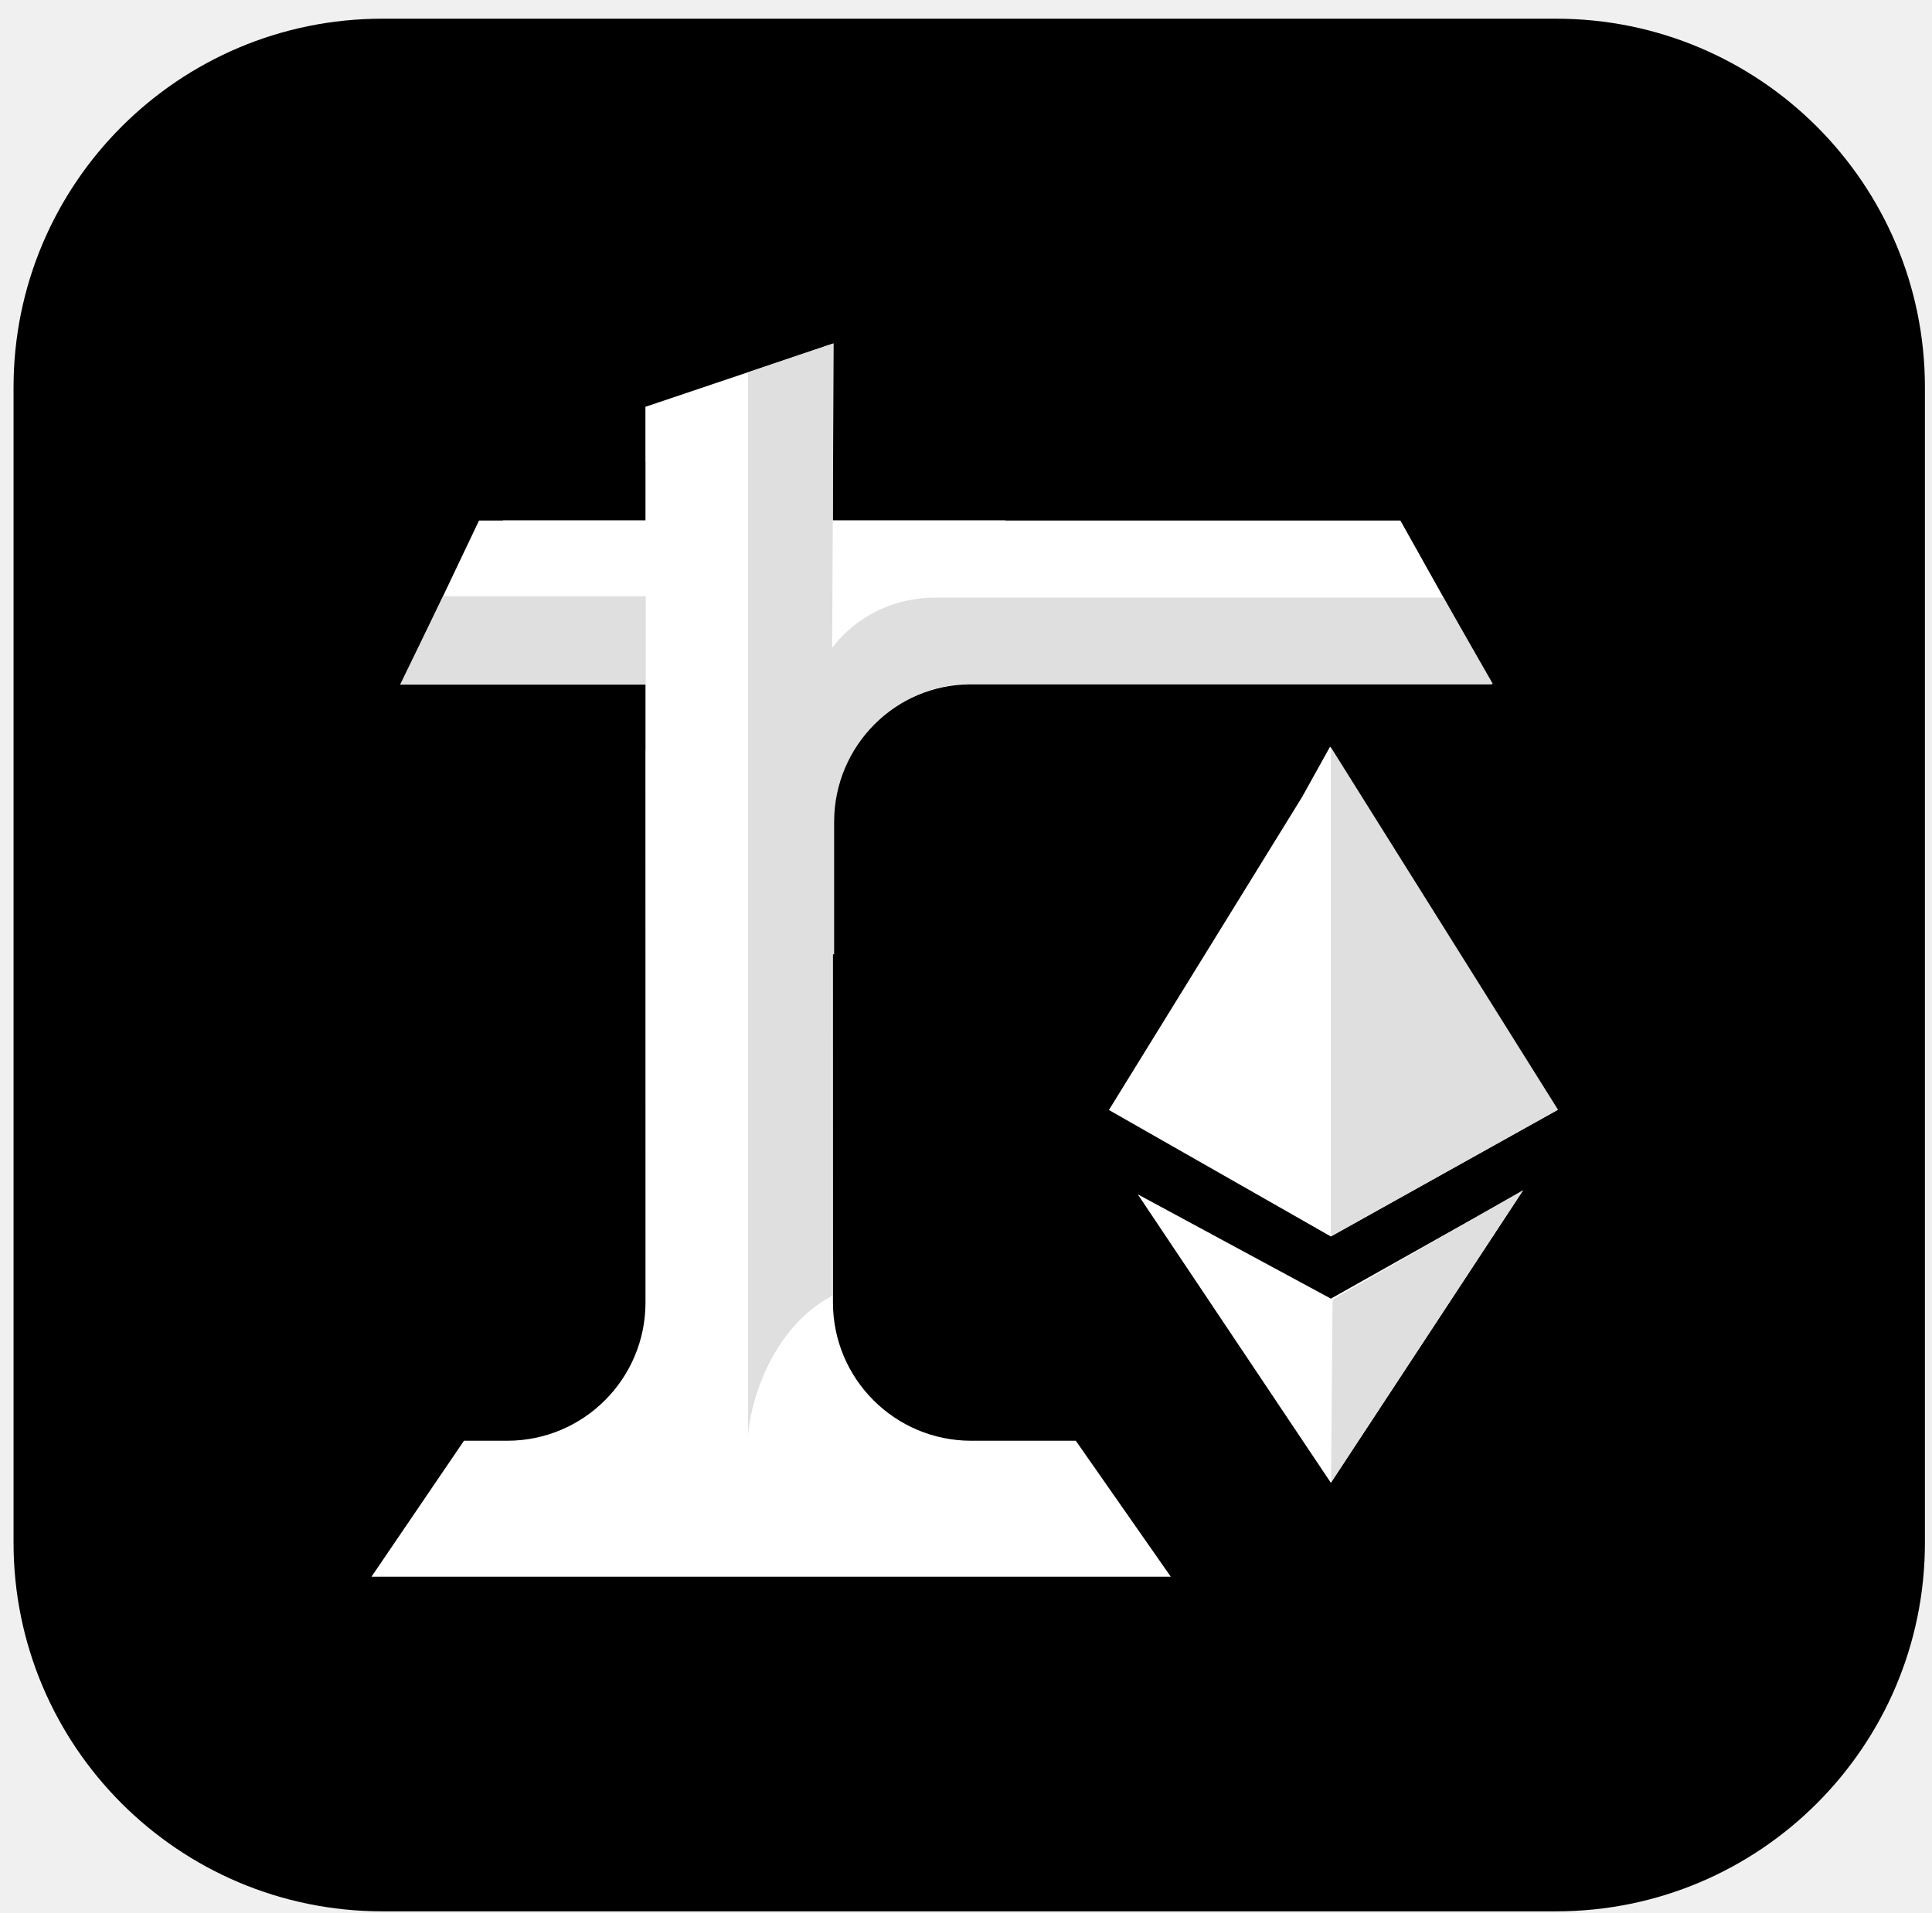
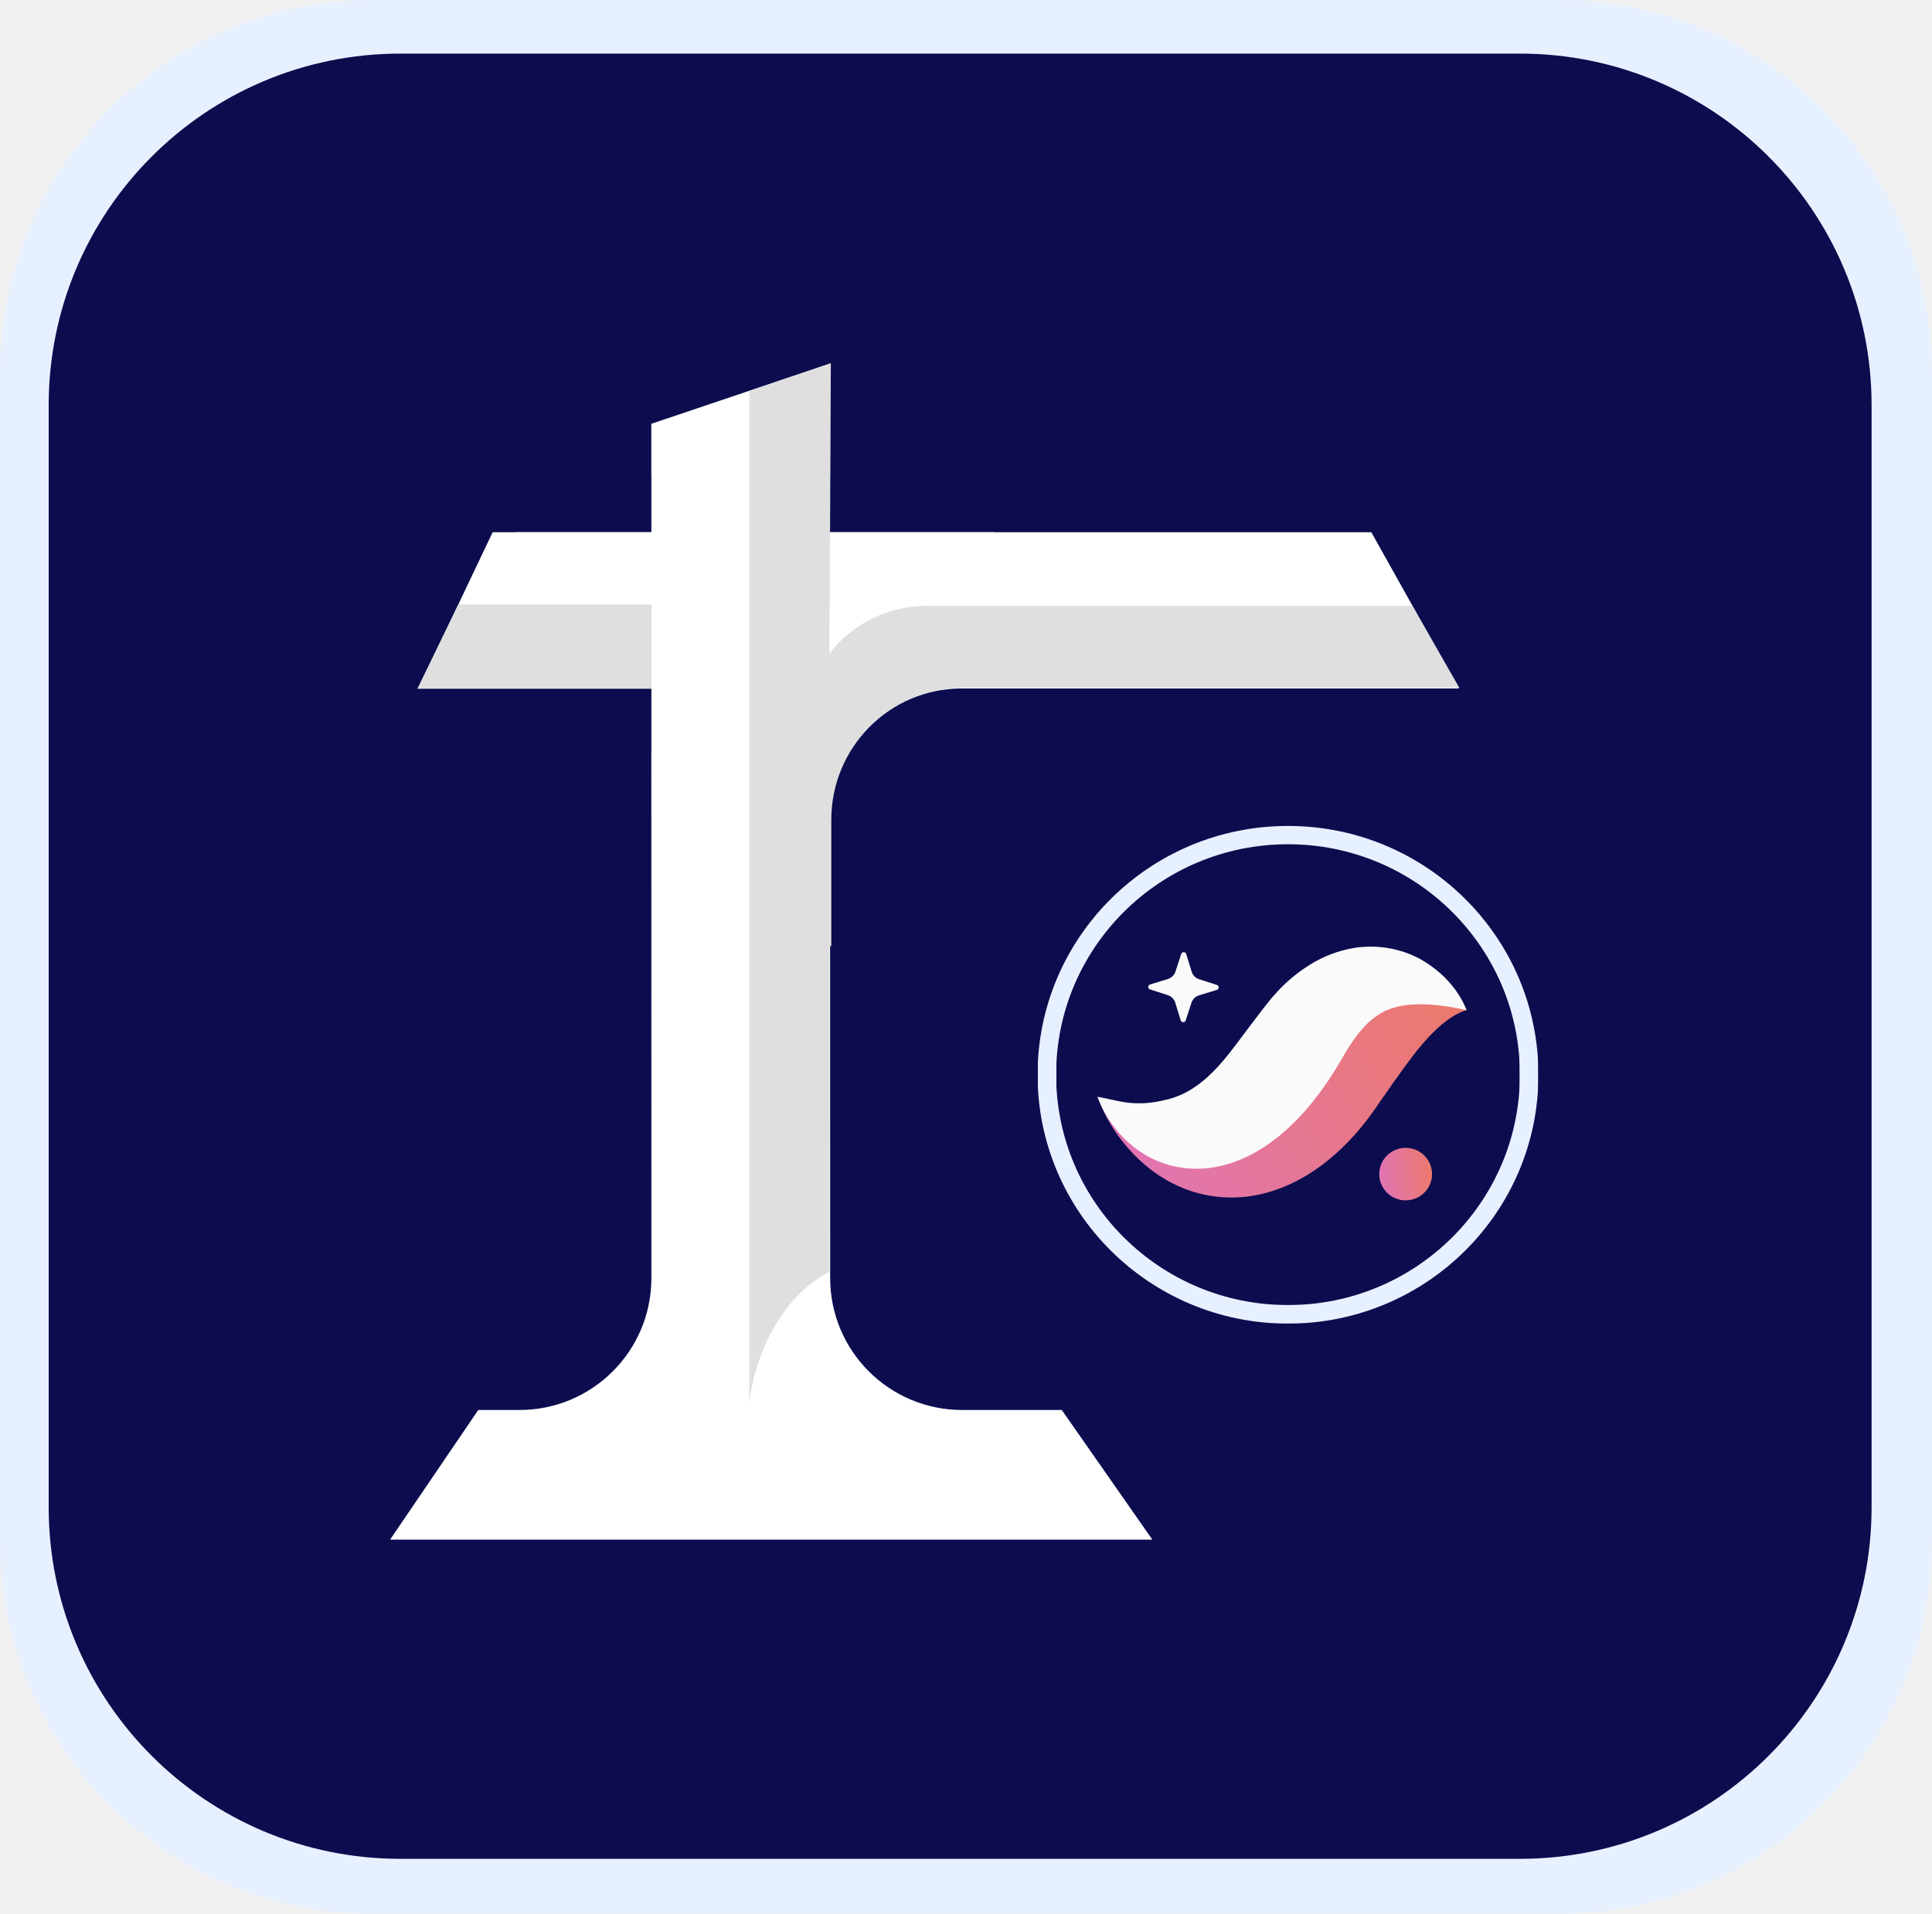
- <svg xmlns="http://www.w3.org/2000/svg" width="103" height="102" viewBox="0 0 103 102" fill="none">
-   <rect x="0.722" y="0.997" width="101.901" height="100.925" rx="19.661" fill="black" />
-   <path d="M69.415 42.505L70.912 39.812L72.544 42.505L83.024 59.191L70.953 65.936L59.119 59.191L69.415 42.505Z" fill="white" />
-   <path d="M70.953 69.25L60.658 63.688L70.953 79.072L81.184 63.498L70.953 69.25Z" fill="white" />
-   <path d="M70.953 65.926V41.853V39.85L83.063 59.178L70.953 65.926Z" fill="#DFDFDF" />
-   <path d="M70.962 79.05L71.041 69.297L81.206 63.463L70.962 79.05Z" fill="#DFDFDF" />
-   <path d="M34.409 21.693V24.613H34.413L34.412 27.747H26.809L26.809 27.757H25.538L21.384 36.491H34.413V39.972H34.409L34.413 69.455C34.413 73.527 31.113 76.828 27.041 76.828H24.735L19.806 84.077H62.417L57.354 76.828H51.779C47.708 76.828 44.407 73.527 44.407 69.455L44.402 43.665C44.507 39.708 47.73 36.527 51.705 36.491H79.548L74.658 27.757H53.602L53.602 27.747L44.399 27.747L44.399 24.613H44.402V18.325L34.409 21.693Z" fill="white" />
-   <path d="M39.882 19.852V76.55C39.973 74.964 41.047 70.855 44.365 69.103V50.867L44.47 50.9V43.831C44.47 39.759 47.771 36.458 51.843 36.458H79.581L76.951 31.866H49.908C46.129 31.866 44.365 34.556 44.365 34.556L44.444 18.307L39.882 19.852Z" fill="#DFDFDF" />
-   <path d="M23.622 31.793L21.329 36.508H34.425V31.793H23.622Z" fill="#DFDFDF" />
+ <svg xmlns="http://www.w3.org/2000/svg" width="108" height="107" viewBox="0 0 108 107" fill="none">
+   <path d="M87.163 0H20.837C9.329 0 0 9.332 0 20.844V86.156C0 97.668 9.329 107 20.837 107H87.163C98.671 107 108 97.668 108 86.156V20.844C108 9.332 98.671 0 87.163 0Z" fill="#E7F0FE" />
+   <g clip-path="url(#clip0_2003_31)">
+     <path d="M84.963 2.997H22.383C11.525 2.997 2.722 11.799 2.722 22.658V84.261C2.722 95.12 11.525 103.922 22.383 103.922H84.963C95.821 103.922 104.623 95.12 104.623 84.261V22.658C104.623 11.799 95.821 2.997 84.963 2.997Z" fill="#0C0C4F" />
+     <path d="M36.409 23.693V26.613H36.413L36.412 29.747H28.809V29.757H27.538L23.384 38.491H36.413V41.972H36.409L36.413 71.455C36.413 75.527 33.113 78.828 29.041 78.828H26.735L21.806 86.077H64.417L59.354 78.828H53.779C49.708 78.828 46.407 75.527 46.407 71.455L46.402 45.665C46.507 41.708 49.73 38.527 53.705 38.491H81.548L76.658 29.757H55.602V29.747L46.399 29.747L46.399 26.613H46.402V20.325L36.409 23.693Z" fill="white" />
+     <path d="M41.882 21.852V78.55C41.973 76.964 43.047 72.855 46.365 71.103V52.867L46.47 52.9V45.831C46.47 41.759 49.771 38.458 53.843 38.458H81.581L78.951 33.866H51.908C48.129 33.866 46.365 36.556 46.365 36.556L46.444 20.307L41.882 21.852Z" fill="#DFDFDF" />
+     <path d="M25.622 33.793L23.329 38.508H36.425V33.793H25.622Z" fill="#DFDFDF" />
+     <g clip-path="url(#clip1_2003_31)">
+       <mask id="mask0_2003_31" style="mask-type:luminance" maskUnits="userSpaceOnUse" x="58" y="46" width="28" height="28">
+         <path d="M86 46H58V74H86V46Z" fill="white" />
+       </mask>
+       <g mask="url(#mask0_2003_31)">
+         <path fill-rule="evenodd" clip-rule="evenodd" d="M58 60.088C58 67.771 64.268 74 72 74C79.732 74 86 67.771 86 60.088C86 52.405 79.732 46.176 72 46.176C64.268 46.176 58 52.405 58 60.088Z" fill="#E7F0FE" />
+       </g>
+       <g clip-path="url(#clip2_2003_31)">
+         <mask id="mask1_2003_31" style="mask-type:luminance" maskUnits="userSpaceOnUse" x="59" y="47" width="26" height="26">
+           <path d="M84.963 47.037H59.037V72.963H84.963V47.037Z" fill="white" />
+         </mask>
+         <g mask="url(#mask1_2003_31)">
+           <path fill-rule="evenodd" clip-rule="evenodd" d="M59.037 60.081C59.037 67.196 64.841 72.963 72 72.963C79.159 72.963 84.963 67.196 84.963 60.081C84.963 52.967 79.159 47.2 72 47.2C64.841 47.2 59.037 52.967 59.037 60.081Z" fill="#0C0C4F" />
+           <path fill-rule="evenodd" clip-rule="evenodd" d="M66.282 57.046L66.602 56.064C66.667 55.864 66.826 55.708 67.028 55.647L68.021 55.343C68.159 55.302 68.16 55.109 68.023 55.065L67.034 54.747C66.834 54.682 66.677 54.525 66.615 54.324L66.31 53.337C66.268 53.201 66.074 53.199 66.03 53.335L65.71 54.317C65.645 54.517 65.486 54.672 65.284 54.734L64.291 55.037C64.153 55.079 64.152 55.272 64.289 55.316L65.278 55.634C65.478 55.698 65.635 55.856 65.697 56.057L66.002 57.044C66.044 57.18 66.238 57.182 66.282 57.046Z" fill="#FAFAFA" />
+           <path fill-rule="evenodd" clip-rule="evenodd" d="M81.985 56.474C81.575 56.019 80.936 55.763 80.315 55.658C79.688 55.557 79.032 55.566 78.413 55.675C77.162 55.886 76.025 56.401 75.034 57.036C74.519 57.347 74.08 57.708 73.625 58.075C73.406 58.261 73.206 58.459 72.998 58.654L72.43 59.216C71.812 59.858 71.203 60.442 70.614 60.927C70.022 61.409 69.469 61.775 68.924 62.031C68.379 62.288 67.796 62.439 67.037 62.464C66.284 62.49 65.393 62.355 64.44 62.132C63.482 61.91 62.475 61.594 61.351 61.322C61.743 62.403 62.334 63.359 63.093 64.232C63.86 65.091 64.818 65.873 66.049 66.388C67.262 66.914 68.787 67.103 70.212 66.818C71.642 66.544 72.896 65.887 73.91 65.127C74.926 64.359 75.749 63.484 76.442 62.575C76.633 62.324 76.734 62.183 76.873 61.987L77.256 61.424C77.522 61.075 77.764 60.678 78.027 60.333C78.543 59.61 79.052 58.887 79.644 58.222C79.941 57.884 80.255 57.562 80.626 57.251C80.811 57.1 81.01 56.952 81.231 56.818C81.456 56.674 81.693 56.561 81.985 56.474Z" fill="url(#paint0_linear_2003_31)" />
+           <path fill-rule="evenodd" clip-rule="evenodd" d="M81.985 56.475C81.545 55.372 80.727 54.443 79.629 53.758C78.538 53.08 77.022 52.734 75.52 53.029C74.778 53.171 74.06 53.446 73.429 53.812C72.801 54.176 72.238 54.614 71.751 55.084C71.508 55.32 71.287 55.566 71.068 55.814L70.5 56.534L69.622 57.693C68.503 59.184 67.297 60.932 65.32 61.45C63.378 61.958 62.536 61.508 61.351 61.322C61.568 61.878 61.836 62.418 62.2 62.893C62.557 63.377 62.979 63.832 63.503 64.222C63.768 64.41 64.048 64.595 64.359 64.751C64.668 64.903 65.002 65.036 65.358 65.137C66.066 65.33 66.863 65.397 67.635 65.293C68.407 65.191 69.146 64.948 69.791 64.625C70.441 64.305 71.007 63.915 71.513 63.504C72.518 62.675 73.3 61.758 73.96 60.831C74.293 60.368 74.594 59.896 74.873 59.424L75.201 58.862C75.302 58.698 75.403 58.533 75.506 58.379C75.922 57.761 76.329 57.264 76.823 56.892C77.31 56.511 77.989 56.228 78.895 56.163C79.798 56.096 80.84 56.219 81.985 56.475Z" fill="#FAFAFA" />
+           <path fill-rule="evenodd" clip-rule="evenodd" d="M77.1 65.641C77.1 66.451 77.762 67.109 78.577 67.109C79.392 67.109 80.053 66.451 80.053 65.641C80.053 64.831 79.392 64.174 78.577 64.174C77.762 64.174 77.1 64.831 77.1 65.641Z" fill="url(#paint1_linear_2003_31)" />
+         </g>
+       </g>
+     </g>
+   </g>
+   <defs>
+     <linearGradient id="paint0_linear_2003_31" x1="81.875" y1="56.087" x2="63.768" y2="66.211" gradientUnits="userSpaceOnUse">
+       <stop stop-color="#EC796B" />
+       <stop offset="1" stop-color="#E175B1" />
+     </linearGradient>
+     <linearGradient id="paint1_linear_2003_31" x1="80.052" y1="64.612" x2="77.099" y2="64.926" gradientUnits="userSpaceOnUse">
+       <stop stop-color="#EC796B" />
+       <stop offset="1" stop-color="#E175B1" />
+     </linearGradient>
+     <clipPath id="clip0_2003_31">
+       <rect width="103" height="102" fill="white" transform="translate(2 2)" />
+     </clipPath>
+     <clipPath id="clip1_2003_31">
+       <rect width="28" height="28" fill="white" transform="translate(58 46)" />
+     </clipPath>
+     <clipPath id="clip2_2003_31">
+       <rect width="25.926" height="25.926" fill="white" transform="translate(59.037 47.037)" />
+     </clipPath>
+   </defs>
</svg>
